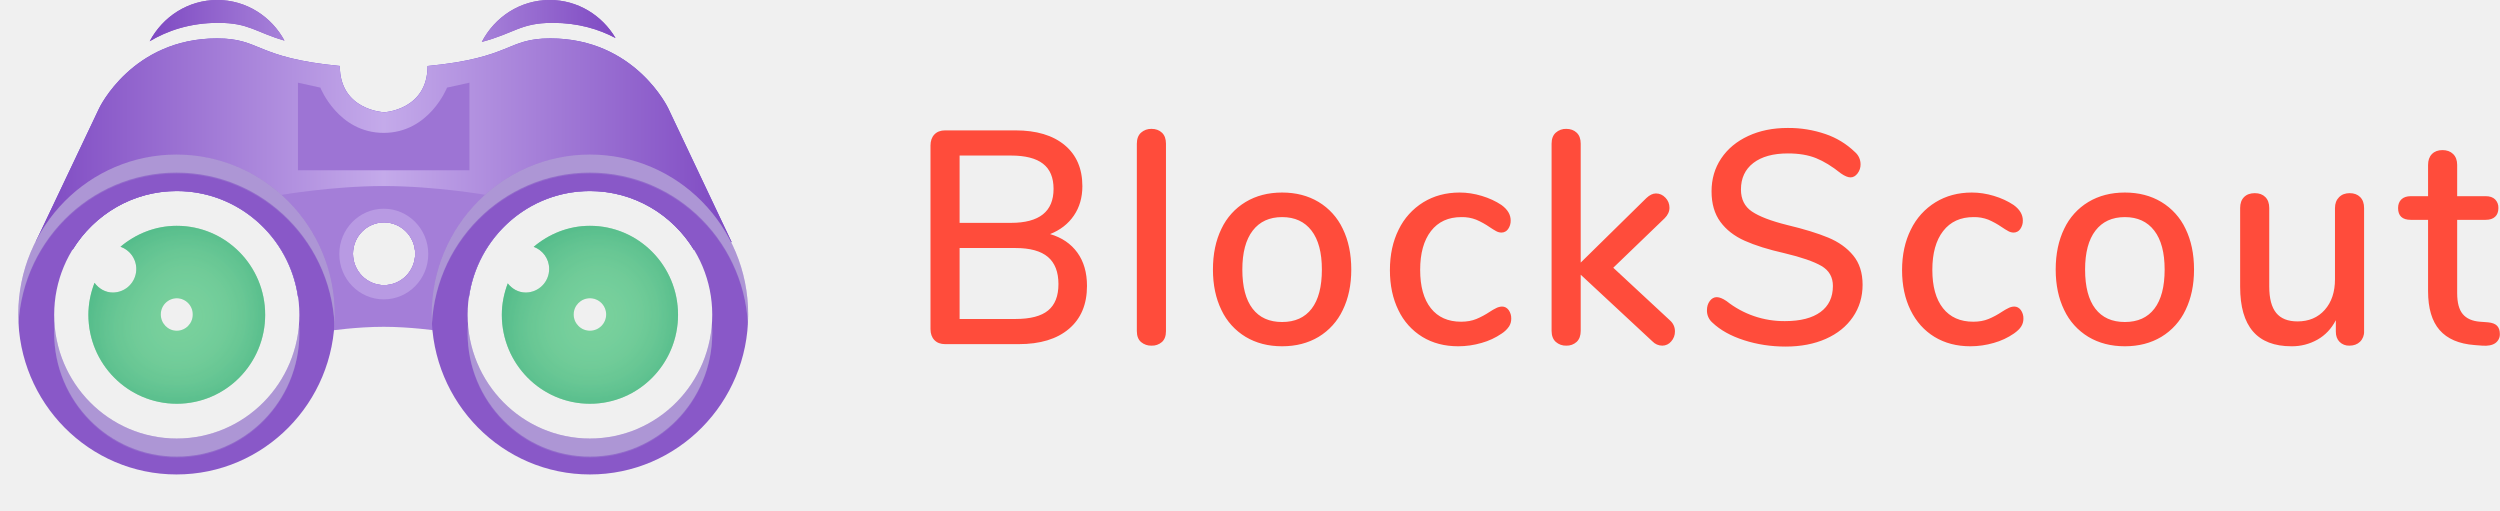
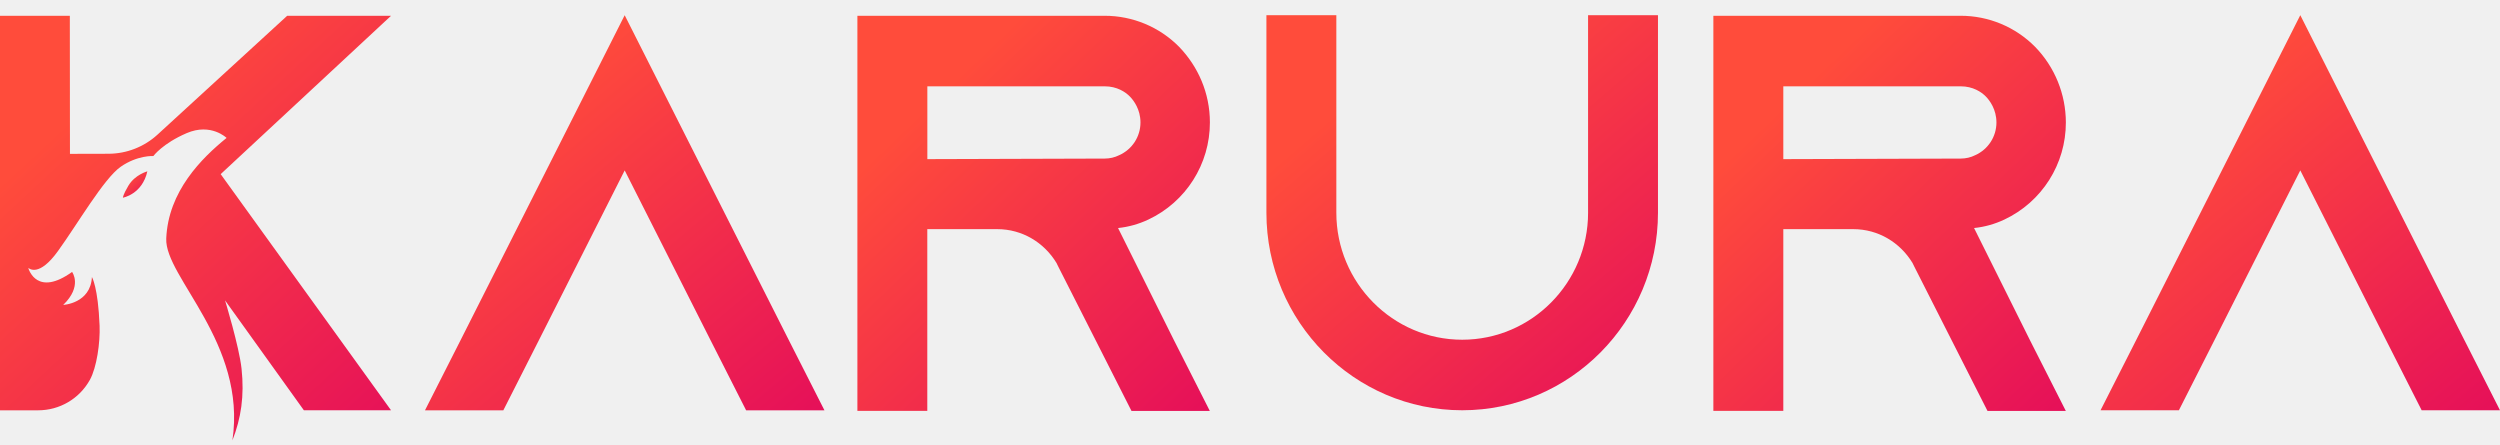
- <svg xmlns="http://www.w3.org/2000/svg" height="28" width="137">
-   <linearGradient id="a" x1="0%" y1="0%" y2="0%">
-     <stop offset="0" stop-color="#7e49c2" />
-     <stop offset=".5" stop-color="#c4aaea" />
-     <stop offset="1" stop-color="#7e49c2" />
-   </linearGradient>
-   <filter id="b">
-     <feOffset dy="1" in="SourceAlpha" />
-     <feGaussianBlur result="blurOut" />
-     <feFlood flood-color="#f6f6f6" result="floodOut" />
-     <feComposite in="floodOut" in2="blurOut" operator="out" result="compOut" />
-     <feComposite in="compOut" in2="SourceAlpha" operator="in" />
-     <feComponentTransfer>
-       <feFuncA slope=".25" type="linear" />
-     </feComponentTransfer>
-     <feBlend in2="SourceGraphic" />
-   </filter>
-   <filter id="c">
-     <feOffset in="SourceAlpha" />
-     <feGaussianBlur result="blurOut" stdDeviation="2.236" />
-     <feFlood flood-color="#35b080" result="floodOut" />
-     <feComposite in="floodOut" in2="blurOut" operator="out" result="compOut" />
-     <feComposite in="compOut" in2="SourceAlpha" operator="in" />
-     <feComponentTransfer>
-       <feFuncA type="linear" />
-     </feComponentTransfer>
-     <feBlend in2="SourceGraphic" />
-   </filter>
-   <filter id="d">
-     <feOffset dy="1" in="SourceAlpha" />
-     <feGaussianBlur result="blurOut" />
-     <feFlood flood-color="#f6f6f6" result="floodOut" />
-     <feComposite in="floodOut" in2="blurOut" operator="out" result="compOut" />
-     <feComposite in="compOut" in2="SourceAlpha" operator="in" />
-     <feComponentTransfer>
-       <feFuncA slope=".25" type="linear" />
-     </feComponentTransfer>
-     <feBlend in2="SourceGraphic" />
-   </filter>
-   <filter id="e">
-     <feOffset in="SourceAlpha" />
-     <feGaussianBlur result="blurOut" stdDeviation="2.236" />
-     <feFlood flood-color="#35b080" result="floodOut" />
-     <feComposite in="floodOut" in2="blurOut" operator="out" result="compOut" />
-     <feComposite in="compOut" in2="SourceAlpha" operator="in" />
-     <feComponentTransfer>
-       <feFuncA type="linear" />
-     </feComponentTransfer>
-     <feBlend in2="SourceGraphic" />
-   </filter>
-   <path d="m30.285 1.252c-1.758 0-2.069.563-3.882 1.045.706-1.36 2.099-2.297 3.722-2.297 1.539 0 2.871.842 3.608 2.086-.913-.485-2.05-.834-3.448-.834zm-22.081 1.008c.712-1.339 2.093-2.26 3.702-2.26 1.595 0 2.967.906 3.684 2.226-1.596-.464-1.952-.974-3.626-.974-1.562 0-2.798.435-3.76 1.008z" fill="#8957c8" fill-rule="evenodd" />
-   <path d="m30.285 1.252c-1.758 0-2.069.563-3.882 1.045.706-1.36 2.099-2.297 3.722-2.297 1.539 0 2.871.842 3.608 2.086-.913-.485-2.05-.834-3.448-.834zm-22.081 1.008c.712-1.339 2.093-2.26 3.702-2.26 1.595 0 2.967.906 3.684 2.226-1.596-.464-1.952-.974-3.626-.974-1.562 0-2.798.435-3.76 1.008z" fill="url(#a)" />
-   <path d="m38.029 13.695c-1.181-1.933-3.289-3.226-5.701-3.226-3.376 0-6.161 2.527-6.627 5.812l-4.674.98v-.027l-4.702-.984c-.48-3.27-3.264-5.781-6.638-5.781-2.405 0-4.51 1.28-5.697 3.199l-2.029-.425 3.472-7.309s1.804-3.83 6.462-3.83c2.416 0 2.076 1.063 6.728 1.51 0 2.421 2.404 2.535 2.404 2.535v.008s2.403-.115 2.403-2.54c4.653-.448 4.312-1.513 6.729-1.513 4.658 0 6.462 3.836 6.462 3.836l3.471 7.323zm-16.982-1.508c-.941 0-1.703.77-1.703 1.719s.762 1.719 1.703 1.719c.94 0 1.703-.77 1.703-1.719s-.763-1.719-1.703-1.719z" fill="#704ad5" fill-rule="evenodd" />
-   <path d="m38.029 13.695c-1.181-1.933-3.289-3.226-5.701-3.226-3.376 0-6.161 2.527-6.627 5.812l-4.674.98v-.027l-4.702-.984c-.48-3.27-3.264-5.781-6.638-5.781-2.405 0-4.51 1.28-5.697 3.199l-2.029-.425 3.472-7.309s1.804-3.83 6.462-3.83c2.416 0 2.076 1.063 6.728 1.51 0 2.421 2.404 2.535 2.404 2.535v.008s2.403-.115 2.403-2.54c4.653-.448 4.312-1.513 6.729-1.513 4.658 0 6.462 3.836 6.462 3.836l3.471 7.323zm-16.982-1.508c-.941 0-1.703.77-1.703 1.719s.762 1.719 1.703 1.719c.94 0 1.703-.77 1.703-1.719s-.763-1.719-1.703-1.719z" fill="url(#a)" />
-   <g fill-rule="evenodd">
-     <path d="m23.964 18.124s-1.477-.215-2.937-.215c-1.477 0-2.938.215-2.938.215l-2.67-7.443s2.8-.486 5.608-.486c2.799 0 5.607.486 5.607.486zm-2.917-5.937c-.941 0-1.703.77-1.703 1.719s.762 1.719 1.703 1.719c.94 0 1.703-.77 1.703-1.719s-.763-1.719-1.703-1.719z" fill="#a47ed8" />
-     <path d="m21.031 16.406c-1.346 0-2.437-1.112-2.437-2.484s1.091-2.484 2.437-2.484 2.438 1.112 2.438 2.484-1.092 2.484-2.438 2.484zm.016-4.219c-.941 0-1.703.77-1.703 1.719s.762 1.719 1.703 1.719c.94 0 1.703-.77 1.703-1.719s-.763-1.719-1.703-1.719z" fill="#b89ae3" />
-     <path d="m16.327 4.531v4.801h9.399v-4.801l-1.228.27s-.976 2.481-3.471 2.481c-2.496 0-3.472-2.481-3.472-2.481z" fill="#9d74d4" />
-     <path d="m32.328 26c-4.789 0-8.672-3.925-8.672-8.766s3.883-8.765 8.672-8.765 8.672 3.924 8.672 8.765-3.883 8.766-8.672 8.766zm0-15.531c-3.702 0-6.703 3.036-6.703 6.781s3.001 6.781 6.703 6.781 6.703-3.036 6.703-6.781-3.001-6.781-6.703-6.781z" fill="#8958c8" filter="url(#b)" />
-     <path d="m32.328 22.125c-2.666 0-4.828-2.183-4.828-4.875 0-.608.124-1.184.325-1.721.235.299.581.502.987.502a1.29 1.29 0 0 0 1.282-1.297c0-.56-.356-1.027-.848-1.208.838-.708 1.904-1.151 3.082-1.151 2.667 0 4.828 2.183 4.828 4.875s-2.161 4.875-4.828 4.875zm0-5.781a.89.89 0 1 0 -.001 1.78.89.89 0 0 0 .001-1.78z" fill="#80d6a1" filter="url(#c)" />
-     <path d="m9.672 26c-4.789 0-8.672-3.925-8.672-8.766s3.883-8.765 8.672-8.765 8.672 3.924 8.672 8.765-3.883 8.766-8.672 8.766zm.015-15.531c-3.71 0-6.718 3.036-6.718 6.781s3.008 6.781 6.718 6.781c3.711 0 6.719-3.036 6.719-6.781s-3.008-6.781-6.719-6.781z" fill="#8958c8" filter="url(#d)" />
-     <path d="m9.687 22.125c-2.675 0-4.843-2.183-4.843-4.875 0-.619.126-1.207.335-1.752.234.316.589.533 1.008.533a1.29 1.29 0 0 0 .414-2.509c.84-.706 1.907-1.147 3.086-1.147 2.676 0 4.844 2.183 4.844 4.875s-2.168 4.875-4.844 4.875zm0-5.781a.882.882 0 0 0 -.875.89c0 .492.392.891.875.891a.883.883 0 0 0 .875-.891.882.882 0 0 0 -.875-.89z" fill="#80d6a1" filter="url(#e)" />
-     <path d="m136.217 12.047h-1.564v4.021c0 .521.103.903.308 1.146.206.244.519.383.94.416l.442.033c.232.022.398.086.498.191.1.106.15.252.15.44a.584.584 0 0 1 -.245.507c-.163.117-.403.164-.719.141l-.426-.033c-.853-.066-1.49-.34-1.911-.822s-.632-1.194-.632-2.135v-3.905h-.948c-.463 0-.695-.216-.695-.648 0-.2.061-.357.182-.474.121-.116.292-.174.513-.174h.948v-1.712c0-.254.071-.454.213-.598s.334-.216.577-.216c.242 0 .437.072.584.216.148.144.221.344.221.598v1.712h1.564c.221 0 .392.058.513.174a.628.628 0 0 1 .182.474c0 .21-.061.371-.182.482s-.292.166-.513.166zm-7.471 6.895a.723.723 0 0 1 -.537-.207c-.137-.139-.205-.324-.205-.557v-.631c-.242.465-.576.82-1.003 1.063a2.825 2.825 0 0 1 -1.429.366c-1.875 0-2.812-1.086-2.812-3.257v-4.32c0-.255.071-.454.213-.598.143-.144.34-.216.593-.216.242 0 .434.072.576.216s.213.343.213.598v4.303c0 .654.127 1.136.38 1.446.252.31.642.465 1.168.465.621 0 1.119-.21 1.493-.631s.561-.981.561-1.678v-3.905c0-.244.073-.44.221-.59.147-.15.342-.224.584-.224s.434.072.577.216c.142.144.213.343.213.598v6.763a.753.753 0 0 1 -.221.564c-.148.144-.343.216-.585.216zm-10.306-.481c-.574.343-1.239.515-1.998.515-.758 0-1.424-.172-1.998-.515a3.406 3.406 0 0 1 -1.326-1.471c-.311-.637-.466-1.376-.466-2.218 0-.853.155-1.598.466-2.235a3.397 3.397 0 0 1 1.326-1.47c.574-.344 1.24-.516 1.998-.516.759 0 1.424.172 1.998.516a3.406 3.406 0 0 1 1.327 1.47c.311.637.466 1.382.466 2.235 0 .842-.155 1.581-.466 2.218a3.414 3.414 0 0 1 -1.327 1.471zm-.387-5.824c-.379-.493-.916-.74-1.611-.74s-1.232.247-1.611.74-.568 1.204-.568 2.135c0 .942.187 1.656.56 2.143.374.488.914.731 1.619.731.706 0 1.245-.243 1.619-.731.374-.487.561-1.201.561-2.143 0-.931-.189-1.642-.569-2.135zm-9.918 4.993c.316 0 .594-.05.837-.15.242-.099.489-.232.742-.399a2.94 2.94 0 0 1 .348-.199.744.744 0 0 1 .316-.083c.147 0 .268.064.363.191a.77.77 0 0 1 .142.474c0 .155-.04.296-.119.423-.078.128-.213.258-.402.391a3.697 3.697 0 0 1 -1.106.515 4.577 4.577 0 0 1 -1.279.183c-.748 0-1.403-.172-1.967-.515-.563-.344-1-.831-1.311-1.463-.31-.631-.466-1.362-.466-2.193 0-.842.161-1.584.482-2.226a3.587 3.587 0 0 1 1.351-1.496c.579-.354 1.242-.532 1.99-.532.4 0 .803.061 1.208.183s.766.288 1.082.499c.337.244.505.526.505.847a.77.77 0 0 1 -.142.474.436.436 0 0 1 -.363.191.6.6 0 0 1 -.284-.075 4.299 4.299 0 0 1 -.364-.224 4.29 4.29 0 0 0 -.734-.407 2.12 2.12 0 0 0 -.814-.142c-.716 0-1.271.255-1.666.765-.395.509-.592 1.218-.592 2.127 0 .908.195 1.609.584 2.101.39.493.943.74 1.659.74zm-10.204-5.301c.927.222 1.677.452 2.251.69s1.032.565 1.374.98c.342.416.514.95.514 1.604 0 .664-.177 1.254-.53 1.769-.352.515-.847.914-1.484 1.197-.637.282-1.372.423-2.204.423-.8 0-1.561-.116-2.282-.349-.721-.232-1.298-.553-1.729-.963a.867.867 0 0 1 -.3-.682c0-.199.052-.368.157-.506.106-.139.232-.208.38-.208.147 0 .326.072.537.216a5.07 5.07 0 0 0 3.206 1.097c.842 0 1.49-.167 1.943-.499.452-.332.679-.808.679-1.429 0-.487-.211-.853-.632-1.097-.421-.243-1.095-.476-2.022-.697-.884-.2-1.611-.427-2.179-.682-.569-.254-1.014-.6-1.335-1.038s-.482-.994-.482-1.67.176-1.277.529-1.803.845-.936 1.477-1.229c.632-.294 1.353-.441 2.164-.441a6.2 6.2 0 0 1 2.069.333 4.298 4.298 0 0 1 1.611.98.88.88 0 0 1 .316.681.794.794 0 0 1 -.166.499c-.11.144-.239.216-.387.216-.137 0-.31-.072-.521-.216-.484-.388-.94-.668-1.366-.839-.427-.172-.94-.258-1.54-.258-.811 0-1.443.175-1.896.523-.452.349-.679.834-.679 1.454 0 .532.2.934.6 1.205.401.272 1.043.518 1.927.739zm-6.839 6.613a.747.747 0 0 1 -.537-.232l-3.932-3.656v3.074c0 .266-.074.468-.222.607a.798.798 0 0 1 -.568.207.829.829 0 0 1 -.577-.207c-.152-.139-.229-.341-.229-.607v-10.252c0-.266.077-.468.229-.606a.825.825 0 0 1 .577-.208c.231 0 .421.069.568.208.148.138.222.34.222.606v6.514l3.601-3.539c.179-.167.352-.25.521-.25.2 0 .374.078.521.233a.771.771 0 0 1 .221.548c0 .211-.089.405-.268.582l-2.812 2.708 3.096 2.875c.19.166.284.371.284.615a.8.8 0 0 1 -.205.548.632.632 0 0 1 -.49.232zm-11.024-1.312c.316 0 .595-.05.837-.15.242-.099.49-.232.742-.399a2.94 2.94 0 0 1 .348-.199.748.748 0 0 1 .316-.083c.147 0 .268.064.363.191a.77.77 0 0 1 .142.474.784.784 0 0 1 -.118.423 1.422 1.422 0 0 1 -.403.391 3.697 3.697 0 0 1 -1.106.515 4.572 4.572 0 0 1 -1.279.183c-.748 0-1.403-.172-1.966-.515a3.444 3.444 0 0 1 -1.311-1.463c-.311-.631-.466-1.362-.466-2.193 0-.842.16-1.584.481-2.226a3.6 3.6 0 0 1 1.351-1.496c.579-.354 1.242-.532 1.99-.532.4 0 .803.061 1.208.183.406.122.766.288 1.082.499.337.244.506.526.506.847a.777.777 0 0 1 -.142.474.436.436 0 0 1 -.364.191.603.603 0 0 1 -.284-.075 4.153 4.153 0 0 1 -.363-.224 4.295 4.295 0 0 0 -.735-.407 2.112 2.112 0 0 0 -.813-.142c-.716 0-1.272.255-1.667.765-.394.509-.592 1.218-.592 2.127 0 .908.195 1.609.585 2.101.389.493.942.74 1.658.74zm-7.81.831c-.574.343-1.24.515-1.998.515-.759 0-1.425-.172-1.998-.515a3.408 3.408 0 0 1 -1.327-1.471c-.311-.637-.466-1.376-.466-2.218 0-.853.155-1.598.466-2.235a3.4 3.4 0 0 1 1.327-1.47c.573-.344 1.239-.516 1.998-.516.758 0 1.424.172 1.998.516a3.404 3.404 0 0 1 1.326 1.47c.311.637.466 1.382.466 2.235 0 .842-.155 1.581-.466 2.218a3.412 3.412 0 0 1 -1.326 1.471zm-.387-5.824c-.379-.493-.916-.74-1.611-.74s-1.232.247-1.611.74-.569 1.204-.569 2.135c0 .942.187 1.656.561 2.143.373.488.913.731 1.619.731.705 0 1.245-.243 1.619-.731.373-.487.56-1.201.56-2.143 0-.931-.189-1.642-.568-2.135zm-8.766 6.305a.847.847 0 0 1 -.577-.199c-.152-.133-.229-.332-.229-.598v-10.269c0-.266.077-.468.229-.606a.825.825 0 0 1 .577-.208c.231 0 .421.069.568.208.148.138.222.34.222.606v10.269c0 .266-.074.465-.222.598a.815.815 0 0 1 -.568.199zm-3.538-3.273c0 1.008-.329 1.792-.987 2.351-.658.56-1.577.839-2.756.839h-4.028c-.253 0-.45-.074-.592-.224-.142-.149-.213-.351-.213-.606v-10.053c0-.255.071-.457.213-.606.142-.15.339-.225.592-.225h3.854c1.147 0 2.045.269 2.693.806.647.538.971 1.288.971 2.252 0 .62-.155 1.157-.466 1.611-.31.455-.745.792-1.303 1.014.642.188 1.14.526 1.493 1.013.353.488.529 1.097.529 1.828zm-1.832-5.317c0-.62-.192-1.08-.577-1.379-.384-.299-.971-.449-1.761-.449h-2.811v3.689h2.811c1.558 0 2.338-.62 2.338-1.861zm-.308 3.73c-.385-.326-.977-.49-1.777-.49h-3.064v3.888h3.064c.811 0 1.406-.155 1.785-.465s.568-.792.568-1.446c0-.664-.192-1.16-.576-1.487z" fill="#ff4c3b" />
+ <svg xmlns="http://www.w3.org/2000/svg" width="163" height="29" viewBox="0 0 163 29" fill="none" class="sc-gGnURB KIsVn">
+   <g clip-path="url(#am5whcdhqa)">
+     <path d="m18.723 1.03-8.449 7.743a4.753 4.753 0 0 1-3.194 1.252l-2.519.006-.008-9.001H0v25.722h2.483a3.847 3.847 0 0 0 3.363-1.962c.006-.008.008-.017.014-.022.45-.817.676-2.431.633-3.533-.098-2.519-.5-3.174-.5-3.174-.084 1.727-1.872 1.82-1.872 1.82 1.272-1.225.579-2.151.579-2.151-2.252 1.617-2.815-.11-2.858-.266.07.06.712.6 1.929-1.083 1.287-1.779 3.004-4.744 4.096-5.506C8.962 10.11 10 10.173 10 10.173s.598-.817 2.179-1.496c1.58-.674 2.594.315 2.594.315-1.616 1.315-3.811 3.475-3.934 6.57-.097 2.505 5.254 6.802 4.315 13.15.562-1.442.787-2.886.595-4.673-.155-1.442-1.076-4.454-1.076-4.454l5.14 7.165h5.683L14.388 11.354 25.495 1.03h-6.773Z" fill="url(#9qdwffh0lb)" />
+     <path d="M8.372 12.105c-.359.6-.359.784-.359.784s1.255-.214 1.595-1.718c.003 0-.802.208-1.236.934Z" fill="url(#3gc0k5qi9c)" />
+     <path d="M40.73.991 30.043 22.153l-2.334 4.599h5.108l2.333-4.6 5.58-11.042 5.583 11.043 2.334 4.599h5.107l-2.336-4.6L40.73.993Z" fill="url(#8hmx18arud)" />
+     <path d="M78.885 7.982c0-1.913-.766-3.642-2.008-4.93a6.815 6.815 0 0 0-4.852-2.023H55.902v25.76h4.558V14.94h4.559c1.64 0 3.064.882 3.866 2.208l.108.222 2.446 4.821 2.333 4.6h5.107l-2.333-4.6-3.649-7.323a6.08 6.08 0 0 0 1.97-.55 6.987 6.987 0 0 0 4.018-6.335Zm-5.912 2.135c-.29.148-.619.222-.948.222l-11.562.036V5.628h11.562c.802 0 1.35.367 1.641.663.255.258.693.847.693 1.694a2.33 2.33 0 0 1-1.386 2.132Z" fill="url(#zhdqr5m33e)" />
+     <path d="M103.543 13.87c0 4.563-3.684 8.28-8.207 8.28-4.524 0-8.207-3.716-8.207-8.28V.991H82.57v12.88c0 7.1 5.727 12.878 12.766 12.878S108.1 20.972 108.1 13.87V.991h-4.558v12.88Z" fill="url(#xvkewwkqhf)" />
+     <path d="M134.694 7.982a7.079 7.079 0 0 0-2.007-4.93 6.811 6.811 0 0 0-4.852-2.023h-16.124v25.76h4.561V14.94h4.559c1.641 0 3.064.882 3.866 2.208l.109.222 2.445 4.821 2.333 4.6h5.107l-2.333-4.6-3.649-7.323a6.078 6.078 0 0 0 1.97-.55 6.985 6.985 0 0 0 4.015-6.335Zm-5.909 2.135c-.29.148-.619.222-.948.222l-11.565.036V5.628h11.563c.801 0 1.35.367 1.64.663.256.258.693.847.693 1.694a2.332 2.332 0 0 1-1.383 2.132Z" fill="url(#4vwurt44gg)" />
+     <path d="M160.666 22.153 149.979.99l-10.69 21.162-2.334 4.599h5.108l2.333-4.6 5.583-11.042 5.58 11.043 2.334 4.599H163l-2.334-4.6Z" fill="url(#j21ho8l04h)" />
  </g>
+   <defs>
+     <linearGradient id="9qdwffh0lb" x1="38.313" y1="19.142" x2="17.007" y2="-3.818" gradientUnits="userSpaceOnUse">
+       <stop stop-color="#E40C5B" />
+       <stop offset="1" stop-color="#FF4C3B" />
+     </linearGradient>
+     <linearGradient id="3gc0k5qi9c" x1="10.41" y1="12.295" x2="9.088" y2="10.86" gradientUnits="userSpaceOnUse">
+       <stop stop-color="#E40C5B" />
+       <stop offset="1" stop-color="#FF4C3B" />
+     </linearGradient>
+     <linearGradient id="8hmx18arud" x1="66.847" y1="17.846" x2="47.241" y2="-5.346" gradientUnits="userSpaceOnUse">
+       <stop stop-color="#E40C5B" />
+       <stop offset="1" stop-color="#FF4C3B" />
+     </linearGradient>
+     <linearGradient id="zhdqr5m33e" x1="90.439" y1="17.884" x2="70.574" y2="-2.852" gradientUnits="userSpaceOnUse">
+       <stop stop-color="#E40C5B" />
+       <stop offset="1" stop-color="#FF4C3B" />
+     </linearGradient>
+     <linearGradient id="xvkewwkqhf" x1="120.937" y1="17.844" x2="101.272" y2="-4.961" gradientUnits="userSpaceOnUse">
+       <stop stop-color="#E40C5B" />
+       <stop offset="1" stop-color="#FF4C3B" />
+     </linearGradient>
+     <linearGradient id="4vwurt44gg" x1="146.248" y1="17.884" x2="126.383" y2="-2.852" gradientUnits="userSpaceOnUse">
+       <stop stop-color="#E40C5B" />
+       <stop offset="1" stop-color="#FF4C3B" />
+     </linearGradient>
+     <linearGradient id="j21ho8l04h" x1="176.094" y1="17.846" x2="156.487" y2="-5.346" gradientUnits="userSpaceOnUse">
+       <stop stop-color="#E40C5B" />
+       <stop offset="1" stop-color="#FF4C3B" />
+     </linearGradient>
+     <clipPath id="am5whcdhqa">
+       <path fill="#fff" transform="translate(0 .991)" d="M0 0h163v27.72H0z" />
+     </clipPath>
+   </defs>
</svg>
